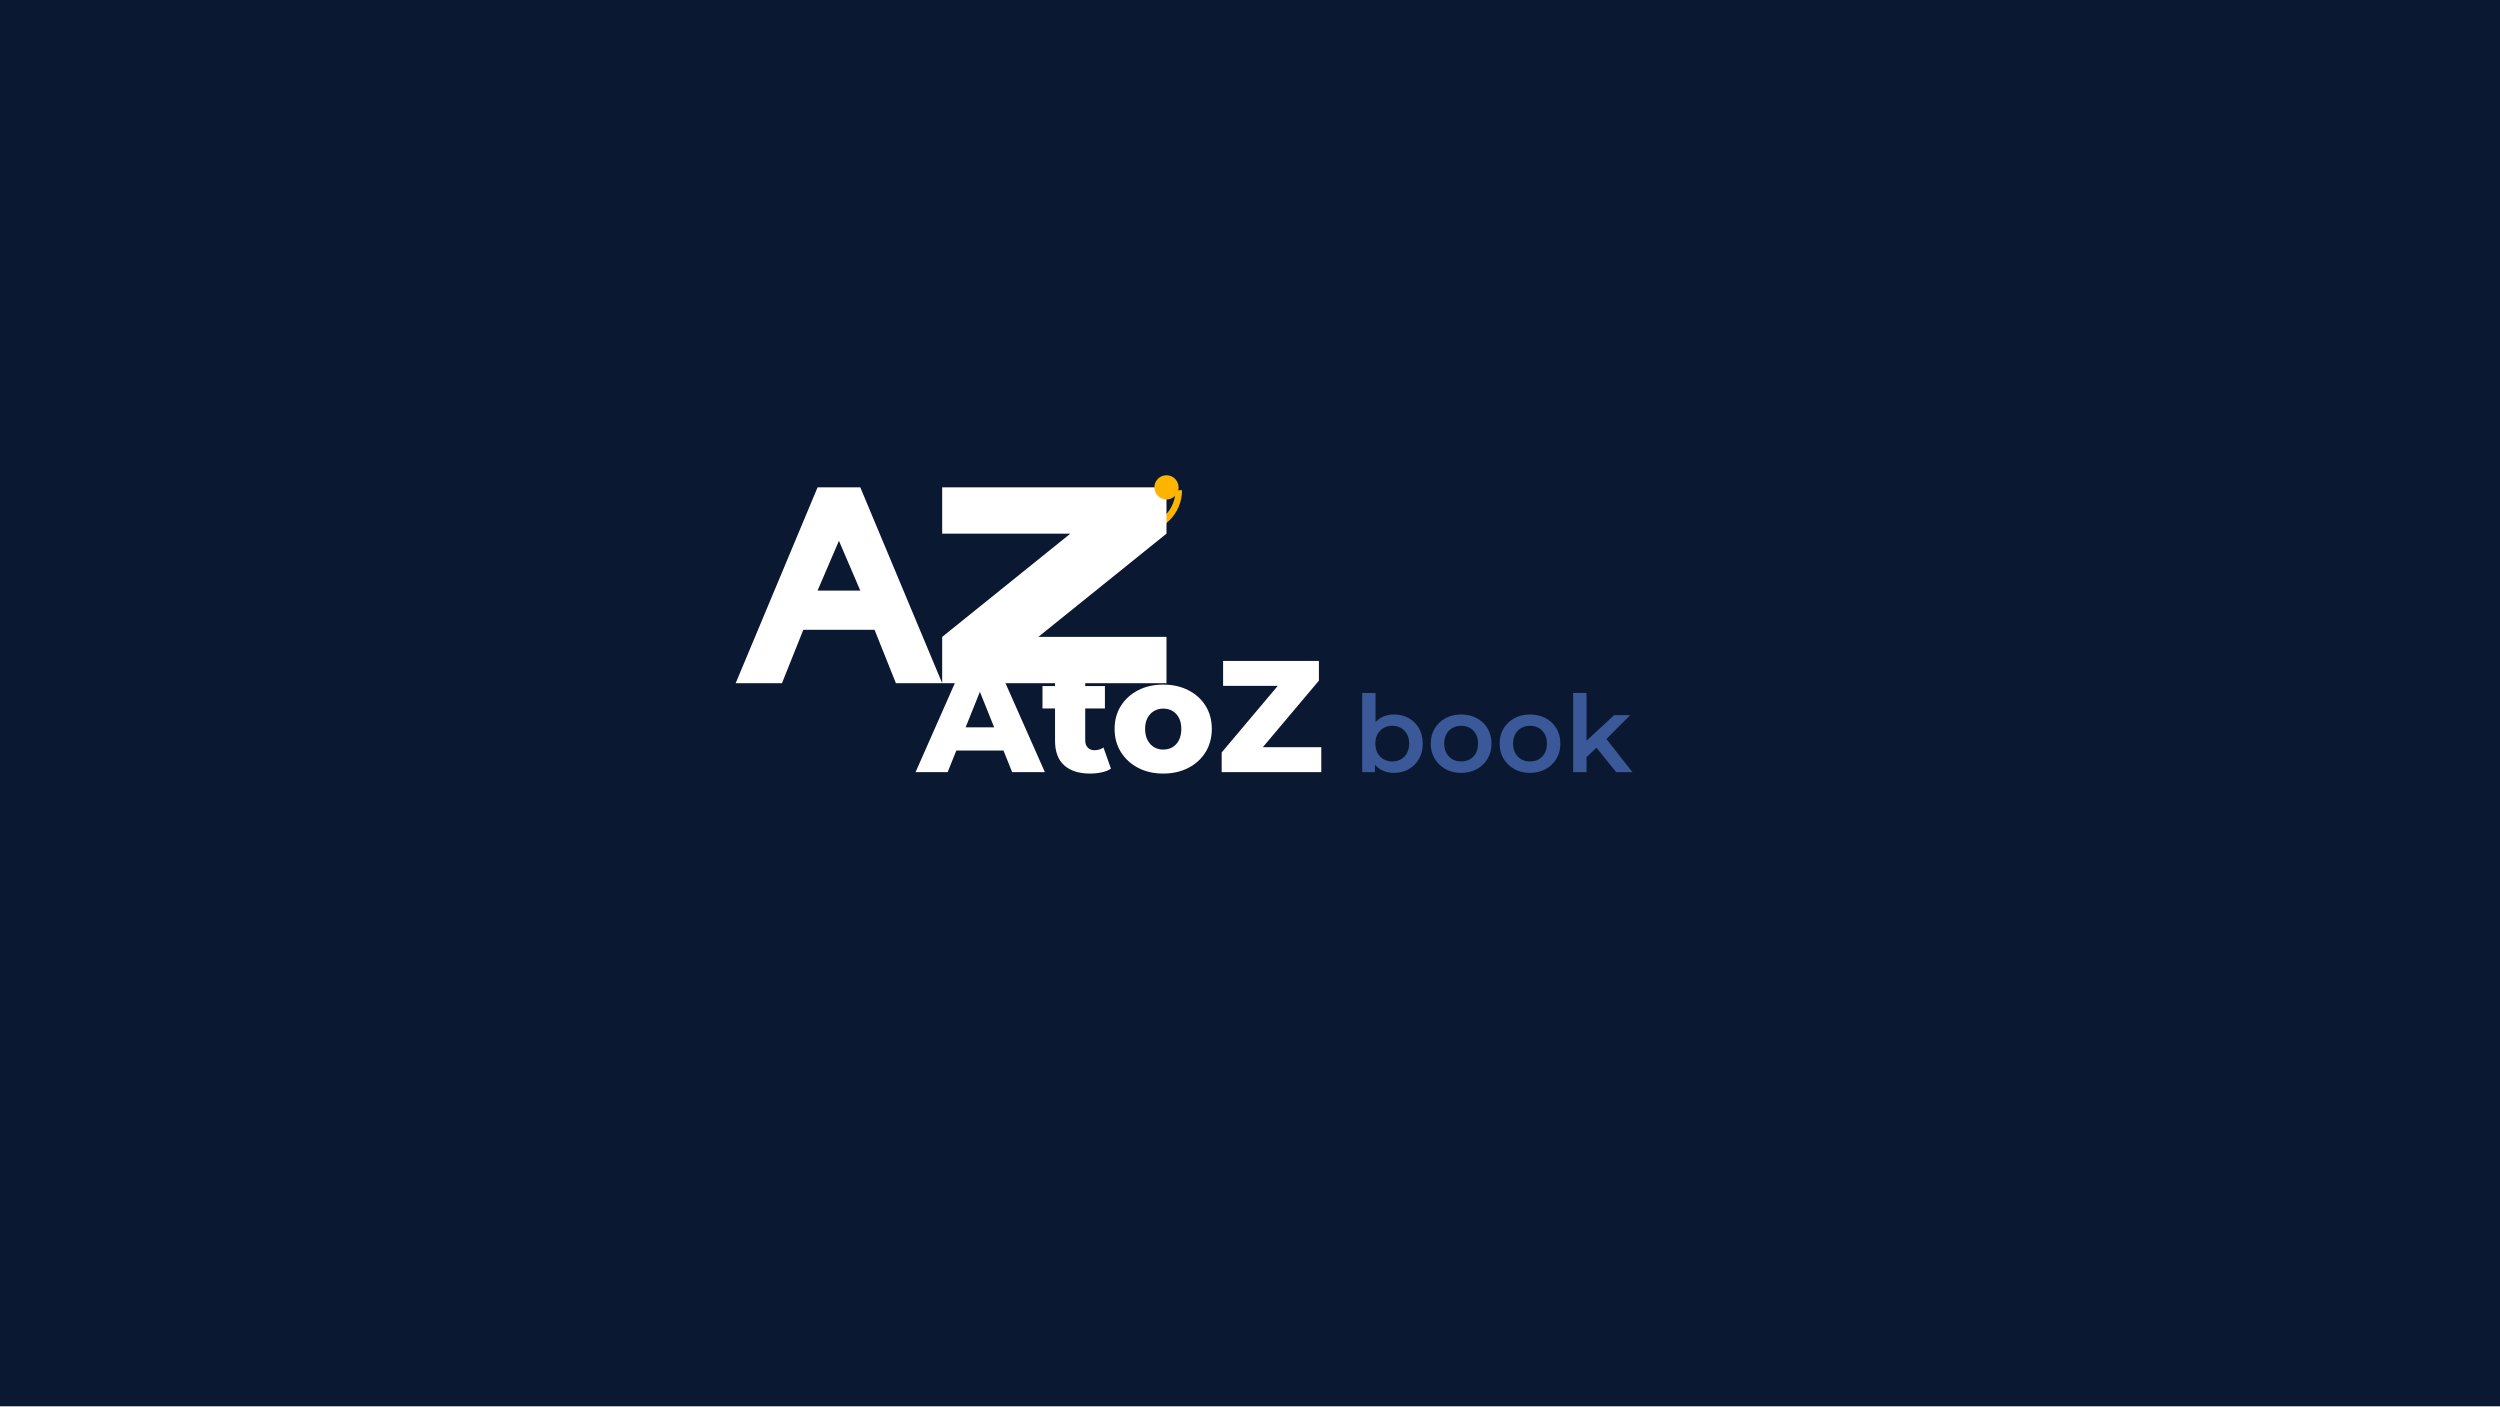
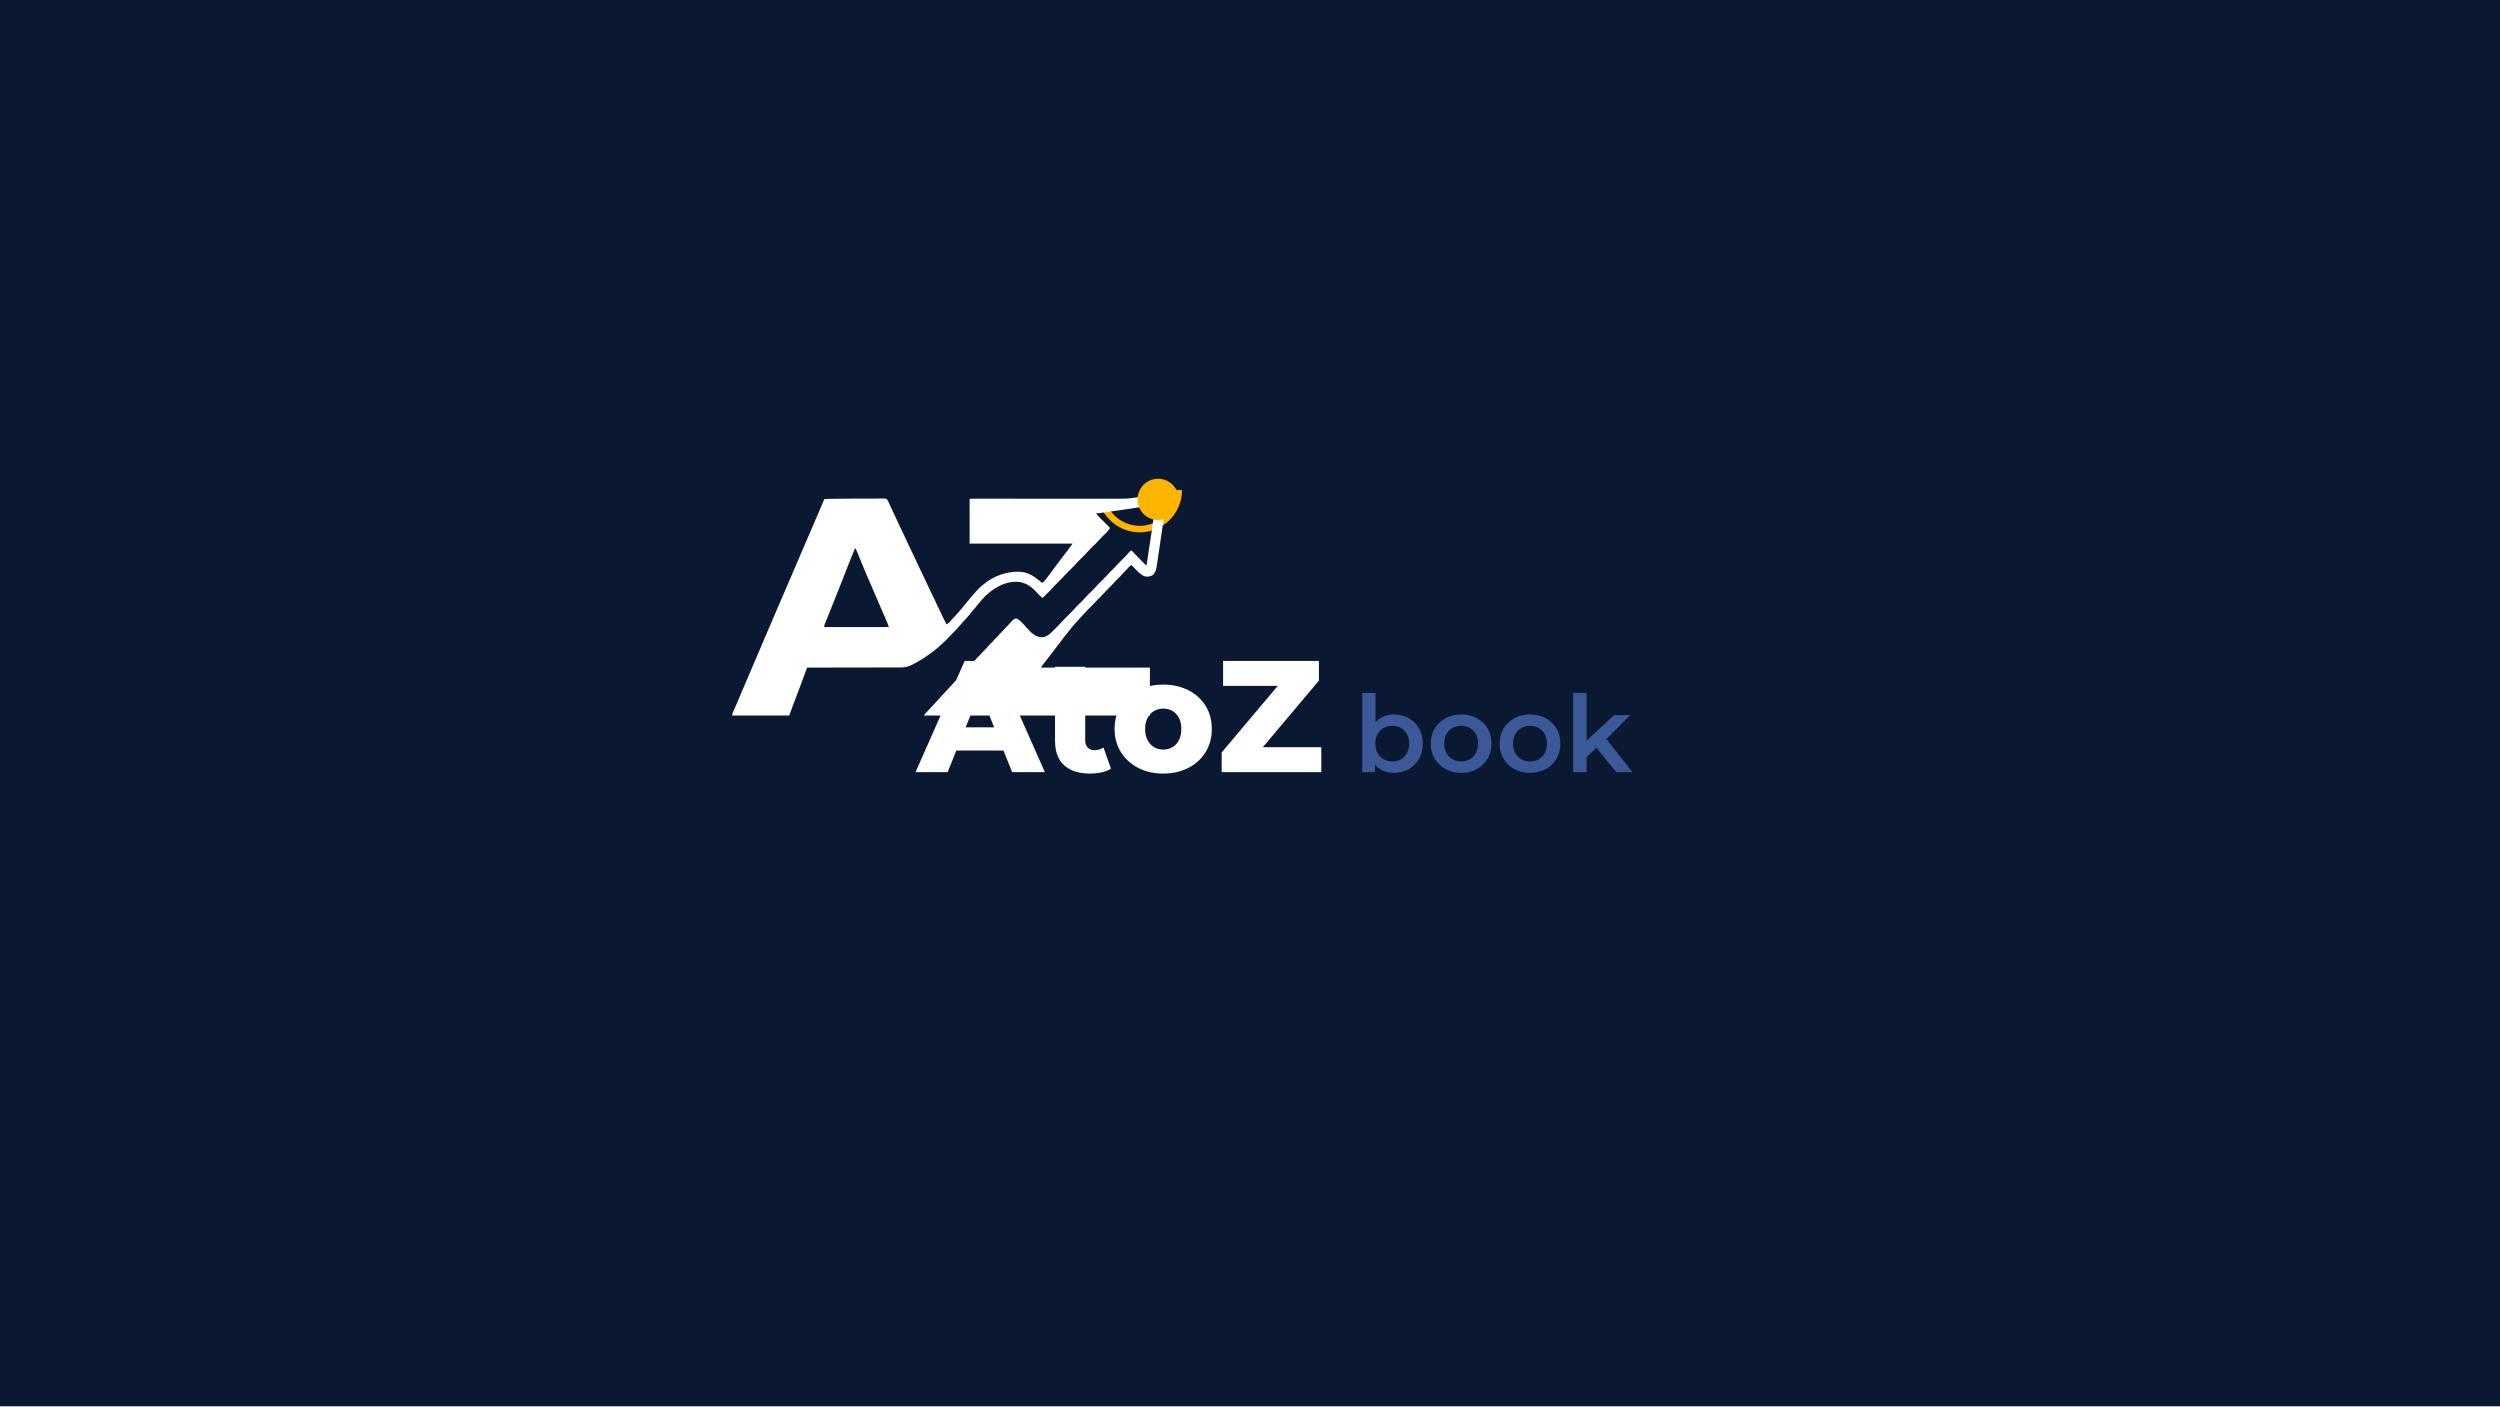
<svg xmlns="http://www.w3.org/2000/svg" width="1920" height="1080" viewBox="0 0 1920 1080" role="img" aria-label="AtoZ book loader horizontal">
  <rect x="0" y="0" width="1920" height="1080" rx="0" fill="none" stroke="none" stroke-width="1" />
  <rect x="0" y="0" width="1920" height="1080" rx="0" fill="#0A1931" stroke="none" stroke-width="1" />
  <style>@keyframes spin{to{transform:rotate(360deg)}}.orbit{transform-box:fill-box;transform-origin:center}@keyframes appear{from{opacity:0}to{opacity:1}}.symbol,.word,.desc{animation:appear .55s ease-out both}.orbit{animation:spin 1.5s linear infinite}.gold-dot{transform-box:fill-box;transform-origin:center;animation:pulse 1.2s ease-in-out infinite}@keyframes pulse{50%{opacity:.48;transform:scale(.84)}}@media(prefers-reduced-motion:reduce){*,*::before,*::after{animation-duration:.001ms!important;animation-delay:0ms!important;animation-iteration-count:1!important}}</style>
-   <circle class="orbit" cx="875.30" cy="376.48" r="30" fill="none" stroke="#FFB400" stroke-width="5" stroke-dasharray="86 103" />
-   <g class="symbol" transform="translate(545.86 346.95) scale(0.273438)">
-     <path d="M70 650 L300 100 H420 L650 650 H520 L460 500 H260 L200 650 Z M300 390 L360 250 L420 390 Z M650 100 H1280 V230 L920 520 H1280 V650 H650 V520 L1010 230 H650 Z" transform="translate(0 0)" fill="#FFFFFF" fill-rule="evenodd" />
-     <circle class="gold-dot" cx="1280" cy="100" r="34" fill="#FFB400" />
+   <circle class="orbit" cx="875.30" cy="376.35" r="30" fill="none" stroke="#FFB400" stroke-width="5" stroke-dasharray="86 103" />
+   <g class="symbol" transform="translate(556.80 361.14) scale(0.257353)">
+     <path d="M0 0 C5.583 5.734 9.249 13.546 9.337 21.631 C9.174 24.089 8.925 26.522 8.637 28.969 C8.538 29.885 8.44 30.8 8.339 31.744 C7.185 42.156 5.671 52.516 4.125 62.875 C3.791 65.14 3.457 67.404 3.124 69.669 C2.341 74.985 1.553 80.3 0.763 85.615 C-0.322 92.908 -1.402 100.201 -2.481 107.494 C-4.485 121.038 -6.492 134.582 -8.5 148.125 C-8.583 148.687 -8.583 148.687 -9.005 151.529 C-9.98 158.108 -10.957 164.687 -11.935 171.266 C-12.236 173.29 -12.536 175.313 -12.836 177.336 C-13.778 183.684 -14.728 190.03 -15.688 196.375 C-15.821 197.264 -15.955 198.152 -16.093 199.067 C-16.485 201.667 -16.884 204.266 -17.284 206.864 C-17.4 207.634 -17.515 208.404 -17.635 209.197 C-19.179 219.11 -21.79 227.702 -29.688 234.375 C-36.396 239.009 -43.761 239.34 -51.688 238.375 C-63.888 235.049 -72.628 224.695 -81.188 216 C-82.307 214.871 -83.427 213.742 -84.547 212.613 C-87.266 209.872 -89.978 207.126 -92.688 204.375 C-96.887 206.273 -99.483 209.165 -102.5 212.562 C-103.572 213.748 -104.645 214.933 -105.719 216.117 C-106.232 216.684 -106.745 217.251 -107.273 217.835 C-108.963 219.675 -110.713 221.442 -112.5 223.188 C-114.724 225.361 -116.779 227.612 -118.793 229.98 C-123.784 235.718 -129.243 240.977 -134.66 246.309 C-138.27 249.884 -141.819 253.452 -145.125 257.312 C-150.368 263.421 -156.221 268.95 -161.949 274.598 C-166.449 279.058 -170.784 283.558 -174.904 288.369 C-179.241 293.247 -184.01 297.732 -188.66 302.309 C-192.249 305.863 -195.78 309.408 -199.062 313.25 C-204.254 319.298 -210.047 324.79 -215.717 330.384 C-221.078 335.679 -226.353 340.983 -231.252 346.717 C-233.126 348.881 -235.133 350.882 -237.188 352.875 C-240.494 356.142 -243.595 359.495 -246.617 363.023 C-248.814 365.519 -251.076 367.942 -253.352 370.366 C-258.523 375.874 -263.523 381.44 -268.25 387.34 C-270.733 390.432 -273.258 393.485 -275.791 396.537 C-281.754 403.732 -287.585 410.997 -293.227 418.449 C-294.958 420.732 -296.698 423.009 -298.438 425.285 C-304.662 433.434 -310.867 441.595 -317 449.812 C-321.011 455.183 -325.101 460.481 -329.263 465.736 C-334.178 471.959 -338.961 478.281 -343.753 484.598 C-348.234 490.495 -352.764 496.348 -357.414 502.113 C-359.578 504.825 -361.117 507.235 -362.688 510.375 C-255.438 510.375 -148.188 510.375 -37.688 510.375 C-37.688 557.235 -37.688 604.095 -37.688 652.375 C-38.688 653.375 -38.688 653.375 -40.583 653.5 C-41.422 653.5 -42.262 653.499 -43.127 653.499 C-44.094 653.501 -45.061 653.504 -46.057 653.506 C-47.134 653.503 -48.211 653.501 -49.321 653.498 C-49.89 653.499 -49.89 653.499 -52.768 653.502 C-55.953 653.504 -59.138 653.501 -62.324 653.497 C-65.779 653.494 -69.233 653.496 -72.688 653.498 C-78.752 653.5 -84.816 653.498 -90.88 653.494 C-99.898 653.488 -108.915 653.488 -117.932 653.489 C-133.098 653.49 -148.264 653.487 -163.43 653.481 C-178.454 653.475 -193.477 653.471 -208.501 653.47 C-209.434 653.47 -210.367 653.47 -211.328 653.47 C-216.066 653.469 -220.803 653.469 -225.541 653.469 C-259.127 653.467 -292.713 653.46 -326.3 653.45 C-358.935 653.441 -391.57 653.434 -424.206 653.43 C-425.211 653.43 -426.217 653.43 -427.252 653.43 C-437.348 653.428 -447.444 653.427 -457.54 653.426 C-478.108 653.423 -498.677 653.42 -519.245 653.417 C-519.717 653.417 -519.717 653.417 -522.111 653.417 C-585.303 653.408 -648.495 653.392 -711.688 653.375 C-710.295 650.487 -708.922 648.336 -706.703 646.012 C-706.104 645.379 -705.506 644.747 -704.889 644.096 C-704.245 643.425 -703.601 642.754 -702.938 642.062 C-701.578 640.629 -700.219 639.195 -698.859 637.762 C-698.167 637.034 -697.474 636.306 -696.76 635.556 C-693.551 632.179 -690.368 628.779 -687.188 625.375 C-686.637 624.789 -686.087 624.204 -685.521 623.6 C-682.702 620.587 -679.941 617.537 -677.234 614.422 C-673.732 610.396 -670.103 606.502 -666.438 602.625 C-660.13 595.925 -653.888 589.173 -647.688 582.375 C-638.82 572.664 -629.86 563.042 -620.876 553.438 C-619.084 551.522 -617.292 549.605 -615.5 547.688 C-614.92 547.067 -614.34 546.447 -613.743 545.807 C-610.052 541.853 -606.393 537.873 -602.75 533.875 C-599.352 530.153 -595.89 526.54 -592.293 523.012 C-590.531 521.216 -588.891 519.344 -587.25 517.438 C-584.831 514.629 -582.329 511.975 -579.688 509.375 C-577.149 506.876 -574.746 504.337 -572.438 501.625 C-569.352 498.03 -566.056 494.702 -562.688 491.375 C-558.789 487.524 -555.079 483.611 -551.527 479.434 C-548.731 476.304 -545.723 473.39 -542.736 470.443 C-539.487 467.221 -536.463 463.882 -533.496 460.402 C-530.512 457.058 -527.281 453.962 -524.094 450.812 C-522.033 448.725 -520.092 446.603 -518.188 444.375 C-514.704 440.3 -510.909 436.582 -507.098 432.816 C-504.419 430.103 -501.941 427.267 -499.465 424.371 C-496.737 421.307 -493.791 418.47 -490.871 415.59 C-488.908 413.598 -487.067 411.562 -485.25 409.438 C-482.531 406.265 -479.66 403.312 -476.688 400.375 C-473.756 397.479 -470.923 394.573 -468.25 391.438 C-464.948 387.573 -461.367 384.018 -457.746 380.457 C-454.979 377.721 -452.377 374.916 -449.875 371.938 C-446.196 367.682 -442.995 364.802 -437.312 363.75 C-429.219 365.145 -423.182 372.59 -417.625 378.25 C-416.957 378.919 -416.288 379.588 -415.6 380.277 C-411.705 384.206 -408.005 388.254 -404.387 392.438 C-393.464 404.89 -380.94 417.558 -363.715 419.754 C-351.617 420.238 -342.621 415.635 -333.828 407.696 C-331.984 405.917 -330.172 404.111 -328.371 402.289 C-327.711 401.628 -327.051 400.968 -326.371 400.287 C-324.986 398.9 -323.604 397.51 -322.224 396.117 C-320.132 394.007 -318.033 391.905 -315.932 389.805 C-314.578 388.446 -313.224 387.086 -311.871 385.727 C-311.254 385.109 -310.637 384.491 -310.002 383.854 C-306.943 380.763 -303.994 377.618 -301.149 374.33 C-297.956 370.64 -294.6 367.173 -291.125 363.75 C-290.53 363.159 -289.935 362.568 -289.322 361.958 C-286.817 359.469 -284.305 356.986 -281.794 354.502 C-269.779 342.606 -269.779 342.606 -266.188 338.375 C-260.203 331.325 -253.363 325 -246.794 318.502 C-234.72 306.547 -234.72 306.547 -229.566 300.477 C-224.315 294.603 -218.541 289.184 -212.939 283.647 C-201.842 272.668 -201.842 272.668 -198.219 268.406 C-192.388 261.556 -185.759 255.395 -179.367 249.075 C-167.722 237.549 -167.722 237.549 -162.521 231.432 C-157.652 225.971 -152.291 220.932 -147.085 215.793 C-141.701 210.472 -136.398 205.154 -131.48 199.391 C-126.737 194.059 -121.505 189.16 -116.426 184.152 C-111.826 179.592 -107.371 174.993 -103.158 170.072 C-101.282 167.907 -99.293 165.882 -97.25 163.875 C-96.571 163.205 -95.891 162.534 -95.191 161.844 C-94.695 161.359 -94.199 160.874 -93.688 160.375 C-90.554 162.654 -87.991 165.093 -85.496 168.031 C-81.775 172.328 -77.844 176.364 -73.82 180.375 C-73.46 180.736 -73.46 180.736 -71.638 182.56 C-70.132 184.067 -68.624 185.573 -67.115 187.078 C-64.794 189.393 -62.479 191.714 -60.164 194.035 C-58.696 195.503 -57.227 196.97 -55.758 198.438 C-55.063 199.134 -54.368 199.831 -53.653 200.549 C-53.015 201.184 -52.377 201.819 -51.719 202.473 C-51.438 202.754 -51.438 202.754 -50.013 204.176 C-48.688 205.375 -48.688 205.375 -47.688 205.375 C-42.385 171.844 -37.398 138.27 -32.501 104.678 C-31.366 96.89 -30.227 89.103 -29.089 81.316 C-28.205 75.269 -27.322 69.221 -26.44 63.173 C-24.552 50.236 -22.639 37.303 -20.688 24.375 C-21.346 24.479 -22.005 24.584 -22.683 24.692 C-63.209 31.114 -103.779 37.197 -144.391 43.051 C-147.946 43.564 -151.501 44.077 -155.055 44.591 C-160.693 45.405 -166.331 46.216 -171.97 47.025 C-174.071 47.327 -176.171 47.629 -178.272 47.932 C-181.157 48.348 -184.042 48.761 -186.927 49.173 C-187.777 49.296 -188.627 49.419 -189.503 49.545 C-192.591 49.984 -195.564 50.375 -198.688 50.375 C-193.807 56.104 -188.687 61.511 -183.348 66.812 C-182.581 67.578 -181.814 68.344 -181.024 69.132 C-178.601 71.549 -176.176 73.962 -173.75 76.375 C-172.095 78.025 -170.441 79.674 -168.787 81.324 C-164.757 85.344 -160.723 89.361 -156.688 93.375 C-161.472 103.314 -171.363 111.137 -179.127 118.778 C-182.509 122.121 -185.818 125.462 -188.898 129.086 C-194.845 136.003 -201.527 142.267 -208.008 148.675 C-219.565 160.114 -219.565 160.114 -223.094 164.281 C-229.458 171.769 -236.749 178.486 -243.727 185.394 C-256.718 198.266 -256.718 198.266 -261.781 204.246 C-267.405 210.526 -273.59 216.322 -279.581 222.248 C-291.714 234.262 -291.714 234.262 -296.871 240.336 C-301.732 245.793 -307.09 250.824 -312.29 255.957 C-322.471 266.019 -322.471 266.019 -326.035 270.219 C-331.657 276.808 -337.985 282.775 -344.125 288.875 C-345.442 290.187 -346.759 291.5 -348.076 292.812 C-351.277 296.003 -354.482 299.19 -357.688 302.375 C-362.622 298.861 -366.925 295.33 -370.938 290.75 C-371.881 289.697 -372.826 288.647 -373.773 287.598 C-374.253 287.065 -374.732 286.533 -375.226 285.985 C-390.73 268.911 -408.842 255.768 -432.688 254.375 C-433.385 254.322 -434.082 254.269 -434.801 254.215 C-460.601 253.19 -487.218 264.364 -507.688 279.375 C-508.178 279.724 -508.178 279.724 -510.66 281.488 C-525.243 292.082 -537.024 304.73 -548.334 318.708 C-551.062 322.068 -553.813 325.409 -556.562 328.75 C-557.163 329.48 -557.764 330.21 -558.382 330.962 C-562.5 335.956 -566.658 340.913 -570.855 345.841 C-573.683 349.167 -576.448 352.538 -579.188 355.938 C-583.314 361.011 -587.689 365.812 -592.133 370.605 C-594.189 372.834 -596.204 375.083 -598.188 377.375 C-601.554 381.257 -605.025 385.039 -608.507 388.817 C-611.374 391.931 -614.198 395.077 -617 398.25 C-621.441 403.215 -626.148 407.894 -630.904 412.554 C-633.275 414.891 -635.49 417.109 -637.477 419.789 C-637.876 420.312 -638.276 420.836 -638.688 421.375 C-639.347 421.375 -640.008 421.375 -640.688 421.375 C-640.944 421.969 -641.201 422.564 -641.465 423.176 C-642.805 425.586 -644.125 426.824 -646.25 428.562 C-649.382 431.208 -652.313 433.951 -655.188 436.875 C-659.195 440.923 -663.347 444.69 -667.688 448.375 C-668.656 449.209 -669.624 450.043 -670.621 450.902 C-683.663 462.098 -697.24 472.075 -711.688 481.375 C-712.044 481.605 -712.044 481.605 -713.847 482.77 C-723.153 488.736 -732.731 494.141 -742.5 499.312 C-743.513 499.856 -744.527 500.4 -745.571 500.961 C-756.946 506.878 -767.531 509.984 -780.374 509.894 C-781.582 509.901 -782.789 509.909 -784.034 509.917 C-787.345 509.933 -790.656 509.932 -793.967 509.924 C-797.554 509.919 -801.14 509.937 -804.726 509.952 C-810.925 509.975 -817.125 509.984 -823.324 509.983 C-832.288 509.981 -841.251 510.002 -850.215 510.027 C-864.76 510.068 -879.306 510.092 -893.851 510.104 C-907.974 510.116 -922.096 510.136 -936.219 510.167 C-936.654 510.168 -936.654 510.168 -938.86 510.173 C-943.234 510.183 -947.608 510.193 -951.982 510.203 C-988.217 510.286 -1024.452 510.34 -1060.688 510.375 C-1062.448 515.108 -1064.208 519.84 -1065.967 524.573 C-1066.563 526.177 -1067.16 527.781 -1067.756 529.384 C-1071.439 539.284 -1075.092 549.193 -1078.688 559.125 C-1084.932 576.301 -1091.524 593.349 -1098.076 610.409 C-1098.951 612.689 -1099.825 614.97 -1100.699 617.25 C-1101.122 618.353 -1101.545 619.456 -1101.98 620.593 C-1105.18 628.973 -1108.272 637.389 -1111.28 645.839 C-1111.585 646.689 -1111.889 647.539 -1112.202 648.414 C-1112.467 649.159 -1112.731 649.903 -1113.003 650.67 C-1113.688 652.375 -1113.688 652.375 -1114.688 653.375 C-1116.877 653.472 -1119.07 653.497 -1121.262 653.495 C-1121.957 653.496 -1122.652 653.497 -1123.368 653.498 C-1125.714 653.5 -1128.06 653.494 -1130.406 653.489 C-1132.081 653.488 -1133.757 653.488 -1135.432 653.489 C-1139.993 653.489 -1144.555 653.483 -1149.117 653.476 C-1153.879 653.47 -1158.641 653.47 -1163.403 653.468 C-1172.427 653.465 -1181.451 653.457 -1190.475 653.447 C-1200.745 653.436 -1211.016 653.43 -1221.287 653.425 C-1242.42 653.415 -1263.554 653.397 -1284.688 653.375 C-1284.037 649.146 -1283.135 645.694 -1281.352 641.797 C-1280.871 640.734 -1280.39 639.671 -1279.895 638.575 C-1279.633 638.006 -1279.633 638.006 -1278.312 635.125 C-1277.196 632.658 -1276.086 630.188 -1274.977 627.719 C-1274.836 627.406 -1274.836 627.406 -1274.124 625.826 C-1271.562 620.126 -1269.107 614.386 -1266.688 608.625 C-1265.779 606.465 -1264.87 604.305 -1263.961 602.145 C-1263.708 601.544 -1263.708 601.544 -1262.429 598.502 C-1258.746 589.763 -1255.026 581.039 -1251.312 572.312 C-1250.888 571.315 -1250.464 570.317 -1250.026 569.29 C-1239.262 543.995 -1228.424 518.732 -1217.583 493.47 C-1206.852 468.467 -1196.199 443.431 -1185.57 418.385 C-1171.962 386.324 -1158.309 354.281 -1144.435 322.334 C-1140.45 313.151 -1136.501 303.953 -1132.562 294.75 C-1126.799 281.28 -1121.001 267.824 -1115.188 254.375 C-1107.543 236.689 -1099.936 218.987 -1092.356 201.273 C-1089.317 194.172 -1086.272 187.072 -1083.229 179.973 C-1080.87 174.469 -1078.512 168.965 -1076.156 163.46 C-1069.381 147.628 -1062.584 131.806 -1055.75 115.998 C-1048.434 99.072 -1041.14 82.136 -1033.875 65.188 C-1033.434 64.159 -1032.993 63.131 -1032.539 62.072 C-1028.101 51.717 -1023.672 41.358 -1019.285 30.98 C-1018.951 30.19 -1018.617 29.4 -1018.272 28.586 C-1016.739 24.96 -1015.209 21.332 -1013.684 17.702 C-1013.159 16.458 -1012.634 15.213 -1012.109 13.969 C-1011.662 12.903 -1011.214 11.838 -1010.753 10.74 C-1009.688 8.375 -1009.688 8.375 -1008.688 7.375 C-1006.452 7.217 -1004.212 7.129 -1001.972 7.067 C-1001.272 7.047 -1000.572 7.027 -999.851 7.006 C-997.521 6.941 -995.19 6.884 -992.859 6.827 C-992.054 6.807 -991.248 6.786 -990.418 6.764 C-972.592 6.305 -954.769 6.176 -936.938 6.137 C-935.327 6.133 -933.716 6.129 -932.105 6.124 C-924.572 6.106 -917.039 6.091 -909.507 6.083 C-900.884 6.073 -892.261 6.046 -883.638 6.006 C-876.897 5.976 -870.157 5.961 -863.417 5.958 C-859.417 5.956 -855.418 5.947 -851.419 5.922 C-847.689 5.898 -843.959 5.894 -840.229 5.904 C-838.212 5.905 -836.195 5.886 -834.178 5.866 C-832.979 5.873 -831.78 5.88 -830.545 5.887 C-829.504 5.885 -828.463 5.882 -827.391 5.88 C-823.974 6.506 -822.843 7.71 -820.688 10.375 C-819.218 13.012 -819.218 13.012 -817.832 16.062 C-817.566 16.64 -817.566 16.64 -816.222 19.563 C-815.943 20.182 -815.663 20.801 -815.375 21.438 C-814.167 24.111 -812.94 26.775 -811.714 29.44 C-811.059 30.865 -810.405 32.291 -809.752 33.717 C-806.301 41.245 -802.758 48.729 -799.209 56.212 C-793.733 67.764 -788.3 79.333 -782.938 90.938 C-778.225 101.134 -773.387 111.264 -768.491 121.373 C-764.289 130.071 -760.229 138.829 -756.205 147.61 C-752.117 156.504 -747.88 165.32 -743.613 174.129 C-739.725 182.175 -735.933 190.262 -732.188 198.375 C-726.33 211.056 -720.296 223.645 -714.213 236.219 C-708.007 249.056 -701.884 261.929 -695.878 274.861 C-695.588 275.484 -695.298 276.108 -695 276.75 C-694.855 277.063 -694.855 277.063 -694.12 278.645 C-689.065 289.52 -683.86 300.317 -678.603 311.095 C-673.98 320.578 -669.467 330.1 -665.062 339.688 C-658.599 353.751 -651.691 367.575 -644.688 381.375 C-637.873 378.104 -633.368 372.058 -628.504 366.41 C-626.635 364.316 -624.687 362.344 -622.688 360.375 C-618.808 356.539 -615.229 352.523 -611.688 348.375 C-610.782 347.321 -609.875 346.268 -608.969 345.215 C-606.381 342.206 -603.802 339.192 -601.225 336.174 C-600.234 335.014 -599.241 333.855 -598.248 332.697 C-593.131 326.733 -588.129 320.711 -583.312 314.5 C-575.287 304.165 -566.596 294.375 -557.789 284.703 C-556.347 283.106 -554.926 281.49 -553.523 279.859 C-548.091 273.601 -542.196 268.485 -535.688 263.375 C-535.31 263.053 -535.31 263.053 -533.398 261.422 C-503.489 236.138 -462.676 222.266 -423.688 224.375 C-403.18 226.348 -386.398 235.658 -370.688 248.375 C-370.144 248.814 -369.6 249.253 -369.041 249.706 C-365.907 252.243 -362.791 254.8 -359.688 257.375 C-355.731 255.835 -353.446 253.131 -350.812 249.938 C-350.34 249.371 -349.867 248.805 -349.38 248.221 C-343.436 240.996 -337.972 233.406 -332.477 225.838 C-318.376 206.432 -303.834 187.363 -289.153 168.393 C-287.474 166.222 -285.8 164.049 -284.125 161.875 C-283.619 161.223 -283.113 160.571 -282.591 159.899 C-277.699 153.536 -273.278 147.006 -268.688 140.375 C-369.997 140.375 -471.308 140.375 -575.688 140.375 C-575.688 96.485 -575.688 52.595 -575.688 7.375 C-572.169 6.202 -569.012 6.24 -565.352 6.255 C-564.595 6.254 -563.839 6.253 -563.059 6.252 C-560.503 6.251 -557.947 6.256 -555.391 6.261 C-553.548 6.262 -551.705 6.262 -549.862 6.261 C-544.78 6.261 -539.699 6.267 -534.617 6.274 C-529.143 6.28 -523.668 6.281 -518.193 6.282 C-508.697 6.285 -499.201 6.291 -489.705 6.3 C-475.951 6.312 -462.197 6.318 -448.443 6.323 C-426.098 6.33 -403.754 6.341 -381.409 6.354 C-380.74 6.355 -380.071 6.355 -379.382 6.356 C-367.857 6.363 -356.333 6.37 -344.808 6.378 C-335.353 6.384 -325.898 6.39 -316.443 6.396 C-315.777 6.396 -315.112 6.396 -314.426 6.397 C-291.517 6.411 -268.609 6.421 -245.7 6.428 C-231.994 6.433 -218.287 6.441 -204.581 6.454 C-195.17 6.462 -185.76 6.467 -176.35 6.469 C-170.929 6.47 -165.509 6.473 -160.089 6.481 C-107.042 6.551 -107.042 6.551 -81.875 3.125 C-80.198 2.905 -78.52 2.685 -76.843 2.466 C-67.237 1.198 -57.666 -0.236 -48.099 -1.765 C-12.356 -7.471 -12.356 -7.471 0 0 Z M-917.688 154.375 C-929.143 181.691 -939.987 209.241 -950.705 236.853 C-955.751 249.852 -960.817 262.843 -965.938 275.812 C-966.26 276.631 -966.583 277.449 -966.915 278.292 C-972.278 291.876 -977.715 305.43 -983.167 318.979 C-985.512 324.808 -987.853 330.639 -990.195 336.469 C-992.558 342.352 -994.928 348.232 -997.302 354.11 C-998.8 357.823 -1000.292 361.537 -1001.783 365.253 C-1002.489 367.01 -1003.197 368.765 -1003.908 370.52 C-1004.891 372.944 -1005.864 375.372 -1006.836 377.801 C-1007.127 378.514 -1007.419 379.226 -1007.719 379.961 C-1009.075 383.375 -1009.688 385.639 -1009.688 389.375 C-945.997 389.375 -882.308 389.375 -816.688 389.375 C-820.062 379.251 -820.062 379.251 -821.578 375.797 C-821.921 375.011 -822.264 374.224 -822.617 373.414 C-822.982 372.588 -823.347 371.762 -823.723 370.91 C-824.113 370.016 -824.504 369.122 -824.907 368.2 C-825.747 366.279 -826.589 364.358 -827.433 362.437 C-829.694 357.289 -831.942 352.134 -834.191 346.98 C-834.421 346.454 -834.421 346.454 -835.585 343.792 C-840.166 333.298 -844.684 322.778 -849.188 312.25 C-849.943 310.484 -850.699 308.718 -851.455 306.952 C-854.091 300.792 -856.724 294.63 -859.356 288.468 C-860.82 285.041 -862.284 281.614 -863.75 278.188 C-863.979 277.651 -863.979 277.651 -865.14 274.935 C-868.002 268.259 -870.897 261.598 -873.812 254.945 C-880.485 239.716 -887.138 224.495 -893.355 209.073 C-897.512 198.768 -901.743 188.494 -906.01 178.235 C-906.834 176.251 -907.656 174.266 -908.474 172.281 C-909.624 169.494 -910.781 166.712 -911.941 163.93 C-912.29 163.08 -912.638 162.23 -912.997 161.355 C-913.16 160.968 -913.16 160.968 -913.983 159.007 C-914.265 158.327 -914.547 157.647 -914.838 156.946 C-915.688 155.375 -915.688 155.375 -917.688 154.375 Z " transform="translate(1305.688 78.625)" fill="#FFFFFF" />
+     <circle class="gold-dot" cx="1292.5" cy="87" r="61.5" fill="#FFB400" />
  </g>
  <g class="word">
    <g transform="translate(704.86 507.60)">
      <g transform="translate(0 85.40)">
        <path d="M-14 0 295 700H490L800 0H594L352 603H430L188 0ZM155 136 206 282H548L599 136Z" fill="#FFFFFF" transform="translate(0.00 0.00) scale(0.122 -0.122)" />
        <path d="M303 -9Q199 -9 141.0 42.5Q83 94 83 198V663H273V200Q273 171 289.0 154.5Q305 138 330 138Q364 138 388 155L435 22Q411 6 376.0 -1.5Q341 -9 303 -9ZM4 401V542H397V401Z" fill="#FFFFFF" transform="translate(95.28 0.00) scale(0.122 -0.122)" />
        <path d="M333 -9Q244 -9 175.0 27.0Q106 63 66.5 126.5Q27 190 27 272Q27 354 66.5 417.0Q106 480 175.0 515.5Q244 551 333 551Q422 551 491.5 515.5Q561 480 600.0 417.0Q639 354 639 272Q639 190 600.0 126.5Q561 63 491.5 27.0Q422 -9 333 -9ZM333 142Q366 142 391.5 157.0Q417 172 432.0 201.5Q447 231 447 272Q447 313 432.0 341.5Q417 370 391.5 385.0Q366 400 333 400Q301 400 275.5 385.0Q250 370 234.5 341.5Q219 313 219 272Q219 231 234.5 201.5Q250 172 275.5 157.0Q301 142 333 142Z" fill="#FFFFFF" transform="translate(147.86 0.00) scale(0.122 -0.122)" />
        <path d="M35 0V124L447 613L471 543H44V700H647V576L235 87L211 157H662V0Z" fill="#FFFFFF" transform="translate(229.12 0.00) scale(0.122 -0.122)" />
        <path d="M378 -7Q310 -7 257.0 23.0Q204 53 173.5 113.5Q143 174 143 267Q143 361 174.5 421.0Q206 481 259.5 510.5Q313 540 378 540Q457 540 517.5 506.0Q578 472 613.5 411.0Q649 350 649 267Q649 184 613.5 123.0Q578 62 517.5 27.5Q457 -7 378 -7ZM82 0V742H207V410L197 268L201 126V0ZM364 100Q409 100 444.5 120.0Q480 140 501.0 178.0Q522 216 522 267Q522 319 501.0 356.5Q480 394 444.5 414.0Q409 434 364 434Q319 434 283.0 414.0Q247 394 226.0 356.5Q205 319 205 267Q205 216 226.0 178.0Q247 140 283.0 120.0Q319 100 364 100Z" fill="#3B5998" transform="translate(334.59 0.00) scale(0.082 -0.082)" />
        <path d="M322 -7Q240 -7 176.0 28.5Q112 64 75.0 126.0Q38 188 38 267Q38 347 75.0 408.5Q112 470 176.0 505.0Q240 540 322 540Q405 540 469.5 505.0Q534 470 570.5 409.0Q607 348 607 267Q607 188 570.5 126.0Q534 64 469.5 28.5Q405 -7 322 -7ZM322 100Q368 100 404.0 120.0Q440 140 460.5 178.0Q481 216 481 267Q481 319 460.5 356.5Q440 394 404.0 414.0Q368 434 323 434Q277 434 241.5 414.0Q206 394 185.0 356.5Q164 319 164 267Q164 216 185.0 178.0Q206 140 241.5 120.0Q277 100 322 100Z" fill="#3B5998" transform="translate(390.84 0.00) scale(0.082 -0.082)" />
        <path d="M322 -7Q240 -7 176.0 28.5Q112 64 75.0 126.0Q38 188 38 267Q38 347 75.0 408.5Q112 470 176.0 505.0Q240 540 322 540Q405 540 469.5 505.0Q534 470 570.5 409.0Q607 348 607 267Q607 188 570.5 126.0Q534 64 469.5 28.5Q405 -7 322 -7ZM322 100Q368 100 404.0 120.0Q440 140 460.5 178.0Q481 216 481 267Q481 319 460.5 356.5Q440 394 404.0 414.0Q368 434 323 434Q277 434 241.5 414.0Q206 394 185.0 356.5Q164 319 164 267Q164 216 185.0 178.0Q206 140 241.5 120.0Q277 100 322 100Z" fill="#3B5998" transform="translate(443.73 0.00) scale(0.082 -0.082)" />
        <path d="M184 119 187 276 466 534H616L379 296L313 241ZM82 0V742H207V0ZM485 0 290 241 369 341 637 0Z" fill="#3B5998" transform="translate(496.62 0.00) scale(0.082 -0.082)" />
      </g>
    </g>
  </g>
  <g class="desc" />
</svg>
